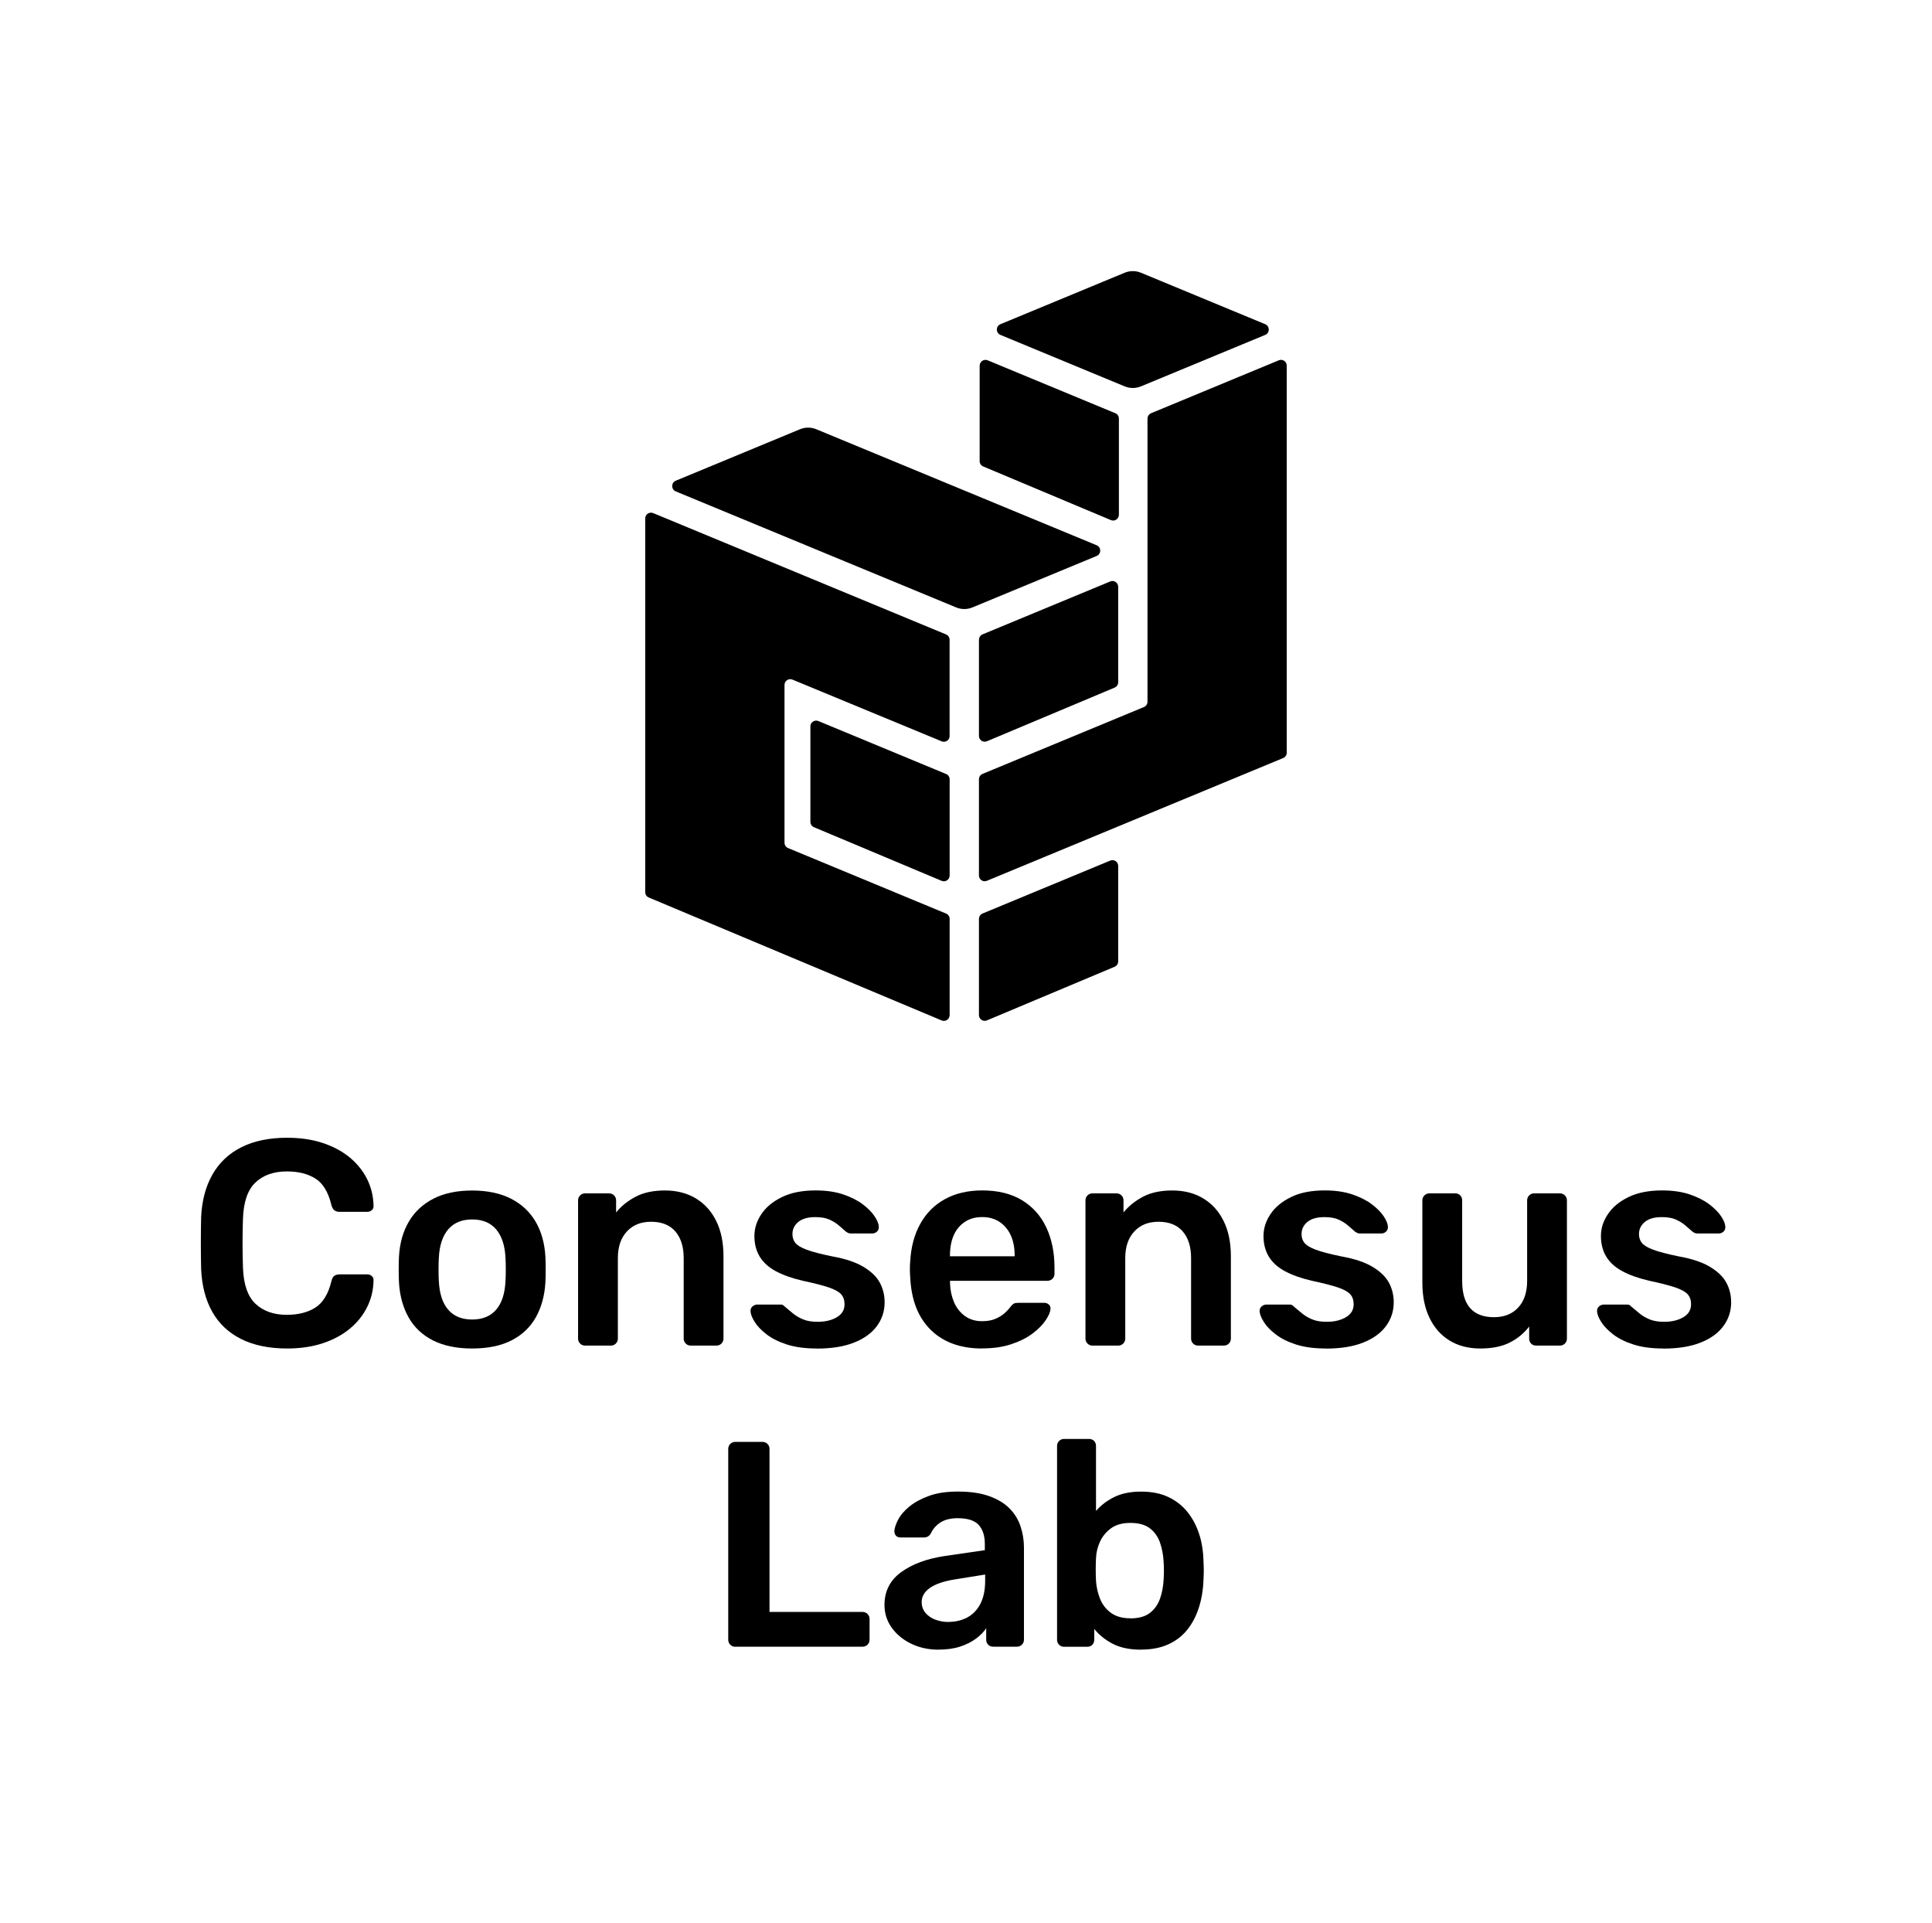
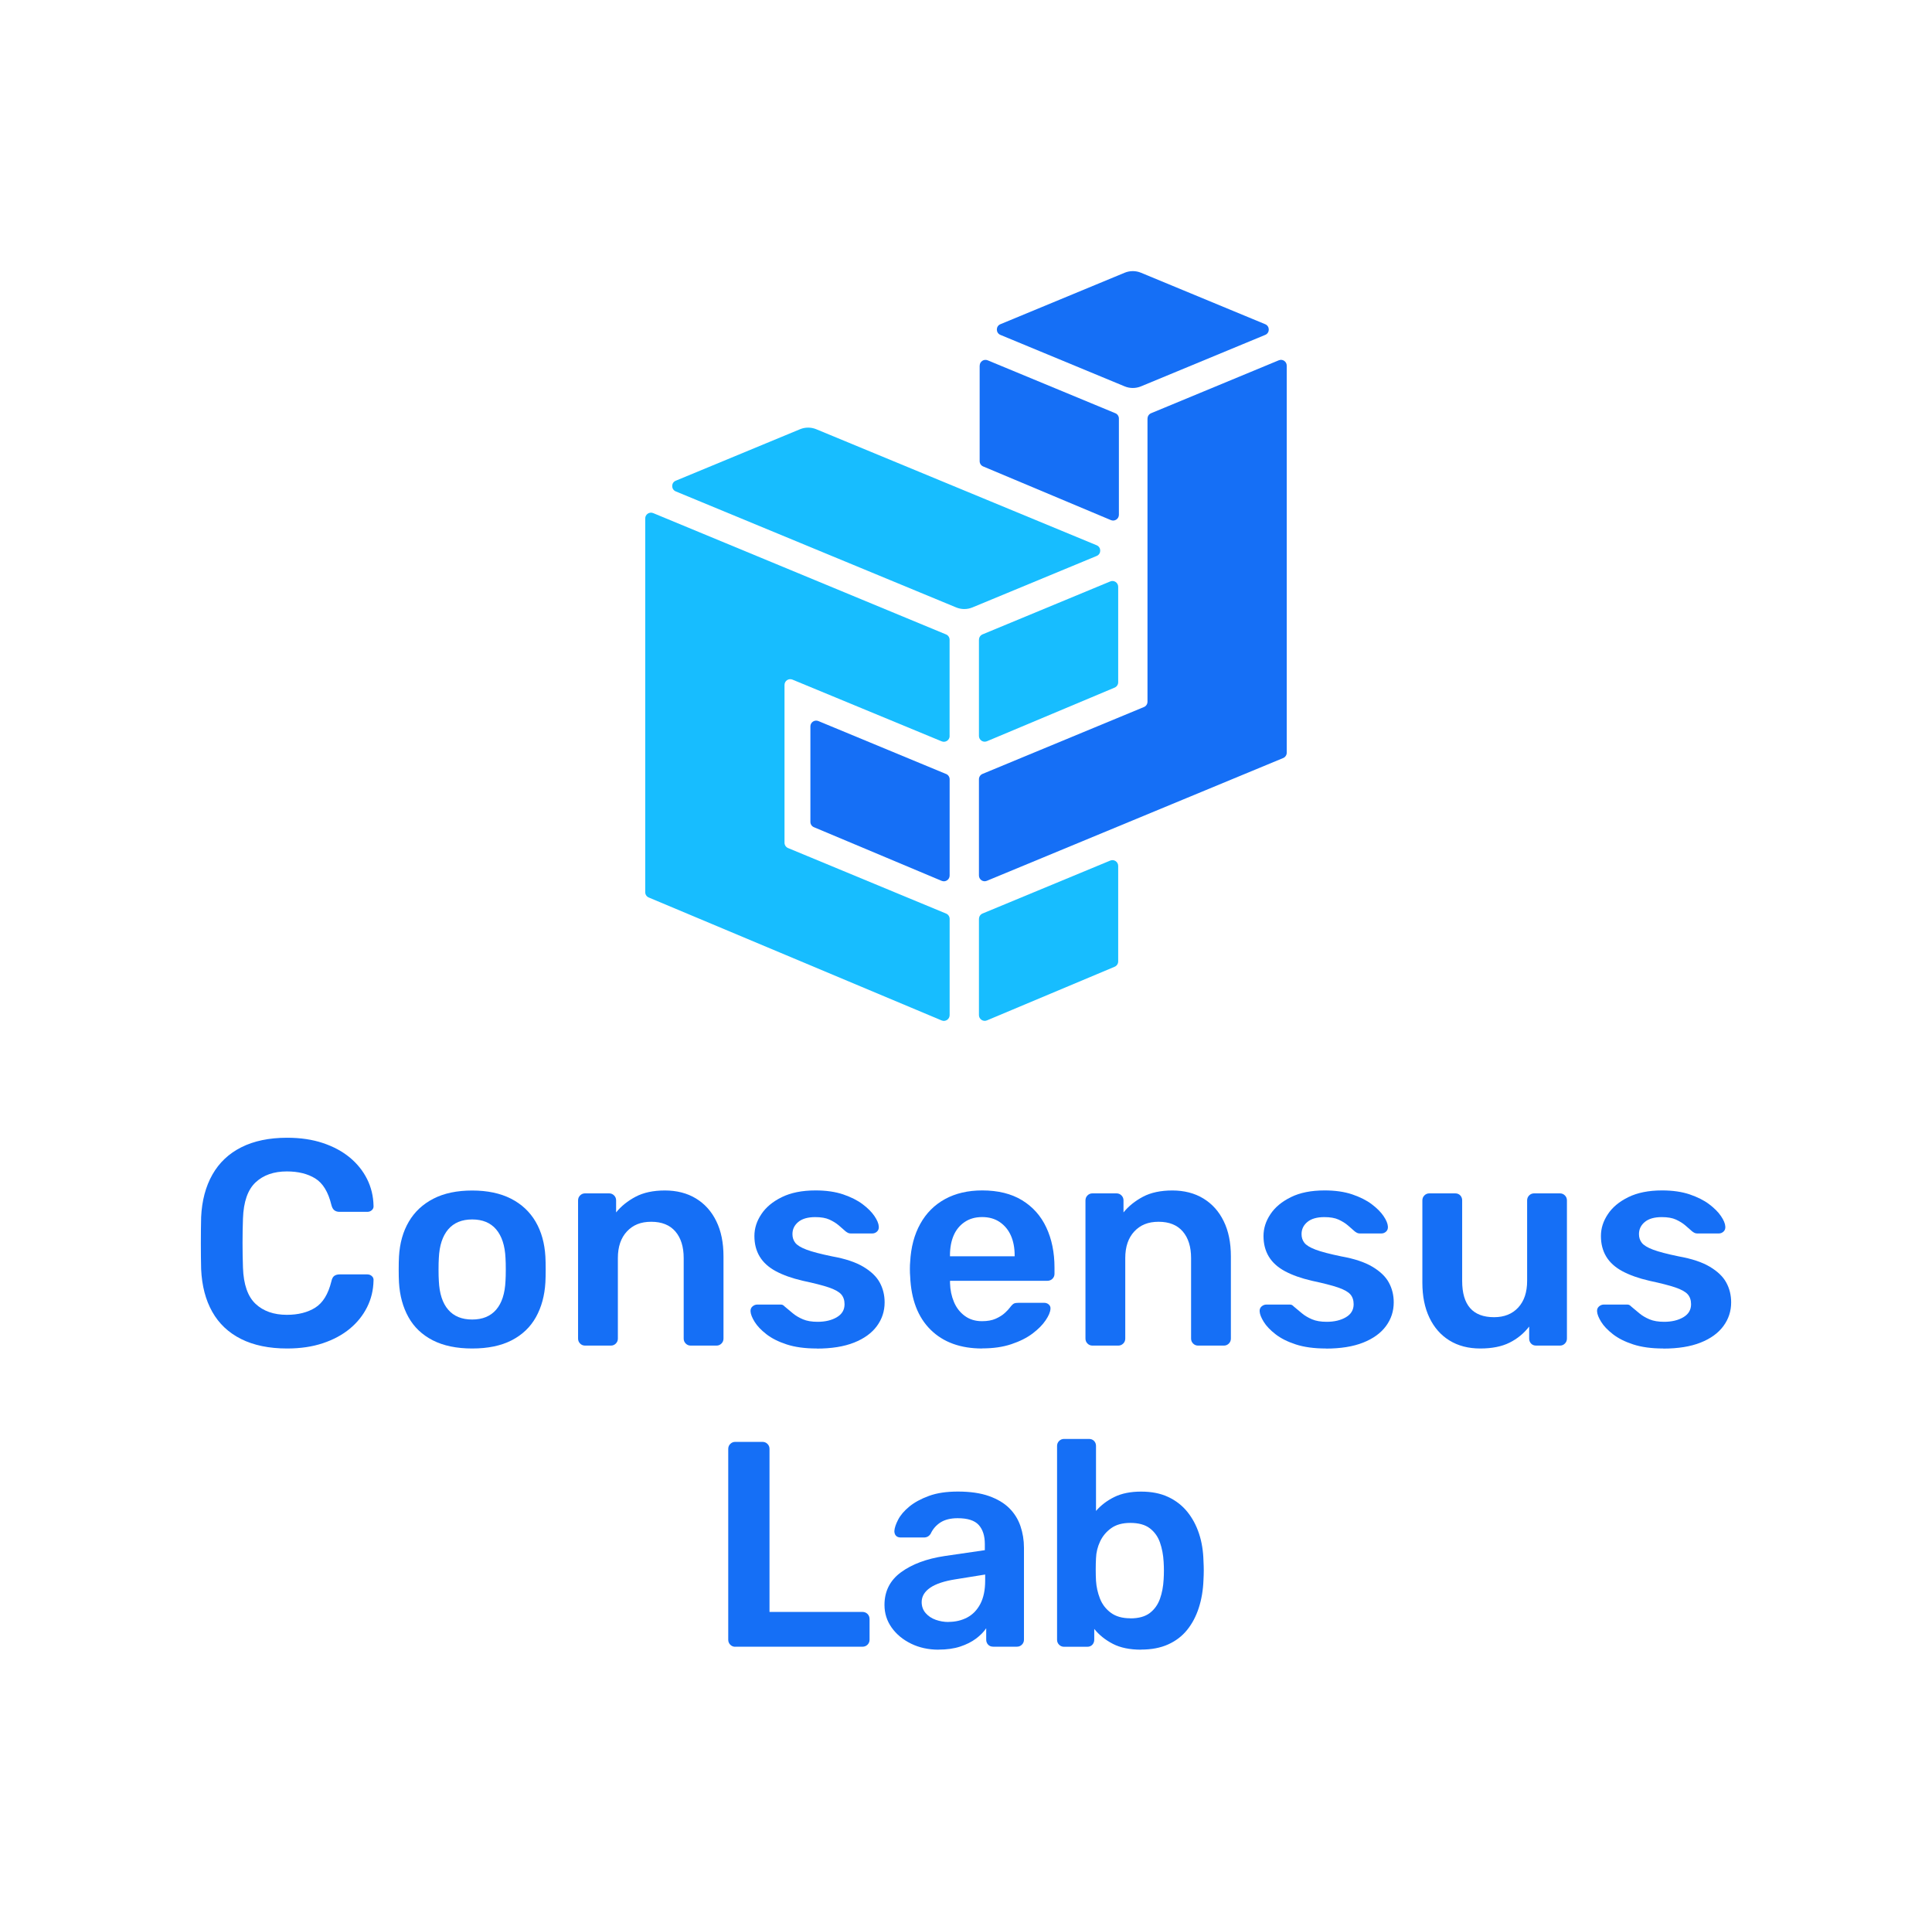
<svg xmlns="http://www.w3.org/2000/svg" width="1000" height="995" viewBox="0 0 1000 995" fill="none">
-   <path d="M148.649 697.879C139.259 697.879 131.295 696.232 124.781 692.963C118.267 689.694 113.301 684.999 109.86 678.878C106.419 672.782 104.501 665.432 104.108 656.829C104.01 652.699 103.96 648.25 103.96 643.506C103.96 638.762 104.01 634.214 104.108 629.863C104.501 621.383 106.443 614.058 109.934 607.888C113.424 601.742 118.414 596.998 124.928 593.729C131.442 590.46 139.333 588.813 148.624 588.813C155.483 588.813 161.652 589.722 167.109 591.541C172.566 593.36 177.212 595.868 181.047 599.038C184.882 602.209 187.856 605.921 189.995 610.174C192.108 614.402 193.239 619.023 193.338 623.964C193.436 624.873 193.165 625.635 192.502 626.25C191.838 626.864 191.052 627.159 190.142 627.159H175.762C174.656 627.159 173.746 626.889 173.033 626.324C172.321 625.758 171.829 624.824 171.509 623.521C169.887 616.86 167.109 612.312 163.176 609.879C159.243 607.445 154.327 606.241 148.477 606.241C141.717 606.241 136.309 608.134 132.278 611.919C128.247 615.705 126.059 621.948 125.764 630.625C125.469 638.909 125.469 647.39 125.764 656.067C126.059 664.744 128.247 670.988 132.278 674.773C136.309 678.559 141.717 680.451 148.477 680.451C154.327 680.451 159.219 679.222 163.176 676.74C167.109 674.257 169.887 669.759 171.509 663.171C171.804 661.77 172.321 660.786 173.033 660.295C173.746 659.803 174.656 659.533 175.762 659.533H190.142C191.052 659.533 191.838 659.828 192.502 660.442C193.165 661.057 193.436 661.819 193.338 662.728C193.239 667.669 192.133 672.266 189.995 676.518C187.856 680.771 184.906 684.458 181.047 687.654C177.212 690.825 172.566 693.332 167.109 695.151C161.652 696.97 155.507 697.879 148.624 697.879H148.649Z" fill="black" />
-   <path d="M244.393 697.879C236.305 697.879 229.521 696.454 224.015 693.651C218.509 690.825 214.305 686.842 211.429 681.68C208.553 676.543 206.906 670.521 206.513 663.662C206.415 661.843 206.365 659.631 206.365 657.001C206.365 654.371 206.415 652.158 206.513 650.339C206.906 643.358 208.602 637.336 211.601 632.248C214.576 627.159 218.828 623.177 224.334 620.35C229.84 617.524 236.527 616.122 244.417 616.122C252.308 616.122 258.969 617.548 264.5 620.35C270.006 623.177 274.234 627.135 277.233 632.248C280.207 637.336 281.903 643.383 282.297 650.339C282.395 652.158 282.444 654.371 282.444 657.001C282.444 659.631 282.395 661.843 282.297 663.662C281.903 670.521 280.256 676.543 277.38 681.68C274.504 686.842 270.301 690.825 264.82 693.651C259.313 696.478 252.529 697.879 244.442 697.879H244.393ZM244.393 682.885C249.751 682.885 253.881 681.189 256.806 677.797C259.731 674.429 261.354 669.439 261.649 662.876C261.747 661.352 261.796 659.385 261.796 656.976C261.796 654.567 261.747 652.576 261.649 651.077C261.354 644.612 259.731 639.671 256.806 636.23C253.881 632.788 249.727 631.092 244.393 631.092C239.058 631.092 234.904 632.813 231.979 636.23C229.054 639.671 227.432 644.612 227.137 651.077C227.038 652.601 226.989 654.567 226.989 656.976C226.989 659.385 227.038 661.376 227.137 662.876C227.432 669.439 229.054 674.404 231.979 677.797C234.904 681.189 239.034 682.885 244.393 682.885V682.885Z" fill="black" />
-   <path d="M302.847 696.38C301.839 696.38 300.978 696.036 300.266 695.323C299.553 694.61 299.209 693.75 299.209 692.742V621.235C299.209 620.227 299.553 619.367 300.266 618.654C300.978 617.941 301.839 617.597 302.847 617.597H315.26C316.268 617.597 317.128 617.941 317.841 618.654C318.554 619.367 318.898 620.227 318.898 621.235V627.454C321.528 624.21 324.871 621.53 328.976 619.343C333.057 617.179 338.145 616.098 344.192 616.098C350.239 616.098 355.696 617.474 360.244 620.252C364.791 623.03 368.306 626.938 370.764 632.002C373.247 637.041 374.476 643.112 374.476 650.167V692.742C374.476 693.75 374.132 694.61 373.419 695.323C372.706 696.036 371.846 696.38 370.838 696.38H357.515C356.507 696.38 355.647 696.036 354.934 695.323C354.221 694.61 353.877 693.75 353.877 692.742V651.077C353.877 645.226 352.427 640.63 349.551 637.287C346.675 633.968 342.521 632.297 337.064 632.297C331.607 632.297 327.624 633.968 324.503 637.287C321.381 640.63 319.808 645.226 319.808 651.077V692.742C319.808 693.75 319.463 694.61 318.751 695.323C318.038 696.036 317.177 696.38 316.17 696.38H302.847V696.38Z" fill="black" />
-   <path d="M508.37 697.879C497.161 697.879 488.262 694.659 481.699 688.194C475.136 681.73 471.596 672.536 471.105 660.614C471.006 659.606 470.957 658.328 470.957 656.755C470.957 655.182 471.006 653.953 471.105 653.043C471.498 645.472 473.243 638.909 476.341 633.354C479.413 627.798 483.69 623.546 489.147 620.547C494.604 617.573 501.02 616.073 508.394 616.073C516.58 616.073 523.438 617.769 528.993 621.137C534.549 624.529 538.752 629.224 541.554 635.222C544.381 641.22 545.807 648.176 545.807 656.042V659.213C545.807 660.221 545.463 661.081 544.75 661.794C544.037 662.507 543.128 662.851 542.021 662.851H491.728V664.056C491.827 667.595 492.515 670.84 493.769 673.814C495.022 676.789 496.89 679.198 499.373 681.017C501.856 682.836 504.806 683.745 508.247 683.745C511.074 683.745 513.434 683.327 515.375 682.467C517.293 681.607 518.866 680.623 520.07 679.517C521.275 678.411 522.135 677.502 522.651 676.789C523.561 675.584 524.298 674.847 524.839 674.601C525.405 674.355 526.216 674.232 527.346 674.232H540.374C541.382 674.232 542.218 674.527 542.882 675.142C543.545 675.756 543.816 676.494 543.718 677.403C543.619 679.026 542.783 680.992 541.21 683.303C539.637 685.638 537.4 687.899 534.475 690.112C531.55 692.324 527.887 694.168 523.487 695.642C519.087 697.117 514.073 697.83 508.419 697.83L508.37 697.879ZM491.704 650.167H525.183V649.7C525.183 645.767 524.52 642.326 523.217 639.401C521.914 636.476 519.972 634.165 517.465 632.444C514.933 630.724 511.91 629.863 508.37 629.863C504.83 629.863 501.807 630.724 499.275 632.444C496.743 634.165 494.85 636.476 493.597 639.401C492.343 642.326 491.704 645.767 491.704 649.7V650.167Z" fill="black" />
-   <path d="M565.472 696.38C564.464 696.38 563.604 696.036 562.891 695.323C562.178 694.61 561.834 693.75 561.834 692.742V621.235C561.834 620.227 562.178 619.367 562.891 618.654C563.604 617.941 564.464 617.597 565.472 617.597H577.885C578.893 617.597 579.754 617.941 580.466 618.654C581.179 619.367 581.523 620.227 581.523 621.235V627.454C584.154 624.21 587.497 621.53 591.602 619.343C595.682 617.179 600.771 616.098 606.817 616.098C612.864 616.098 618.321 617.474 622.869 620.252C627.416 623.03 630.932 626.938 633.39 632.002C635.872 637.041 637.101 643.112 637.101 650.167V692.742C637.101 693.75 636.757 694.61 636.044 695.323C635.332 696.036 634.471 696.38 633.463 696.38H620.14C619.133 696.38 618.272 696.036 617.559 695.323C616.847 694.61 616.502 693.75 616.502 692.742V651.077C616.502 645.226 615.052 640.63 612.176 637.287C609.3 633.968 605.146 632.297 599.689 632.297C594.232 632.297 590.25 633.968 587.128 637.287C584.006 640.63 582.433 645.226 582.433 651.077V692.742C582.433 693.75 582.089 694.61 581.376 695.323C580.663 696.036 579.803 696.38 578.795 696.38H565.472V696.38Z" fill="black" />
-   <path d="M686.215 697.879C680.143 697.879 674.981 697.167 670.679 695.765C666.378 694.364 662.887 692.594 660.159 690.456C657.43 688.342 655.414 686.203 654.112 684.089C652.809 681.975 652.096 680.206 651.998 678.78C651.899 677.674 652.219 676.789 652.981 676.125C653.743 675.461 654.579 675.142 655.488 675.142H667.459C667.853 675.142 668.221 675.191 668.516 675.289C668.811 675.388 669.229 675.683 669.721 676.199C671.024 677.305 672.425 678.46 673.899 679.689C675.35 680.894 677.095 681.926 679.135 682.787C681.151 683.647 683.683 684.065 686.706 684.065C690.639 684.065 693.958 683.278 696.637 681.705C699.316 680.132 700.644 677.895 700.644 674.97C700.644 672.856 700.054 671.135 698.899 669.832C697.743 668.529 695.58 667.325 692.458 666.268C689.336 665.211 684.887 664.08 679.135 662.851C673.482 661.548 668.787 659.877 665.05 657.861C661.314 655.846 658.536 653.314 656.717 650.29C654.898 647.267 653.989 643.727 653.989 639.696C653.989 635.664 655.169 632.002 657.553 628.413C659.913 624.824 663.453 621.874 668.148 619.564C672.843 617.229 678.668 616.073 685.649 616.073C691.106 616.073 695.85 616.762 699.882 618.113C703.913 619.49 707.281 621.162 709.96 623.177C712.639 625.193 714.68 627.233 716.105 629.322C717.506 631.387 718.269 633.182 718.367 634.706C718.465 635.812 718.17 636.697 717.457 637.361C716.744 638.024 715.933 638.344 715.024 638.344H703.815C703.299 638.344 702.856 638.245 702.438 638.049C702.045 637.852 701.627 637.582 701.234 637.287C700.128 636.279 698.899 635.222 697.596 634.116C696.293 633.01 694.695 632.026 692.827 631.166C690.959 630.306 688.501 629.888 685.477 629.888C681.643 629.888 678.717 630.724 676.702 632.395C674.686 634.067 673.678 636.156 673.678 638.688C673.678 640.409 674.145 641.883 675.129 643.162C676.087 644.415 678.029 645.62 680.954 646.726C683.879 647.832 688.329 648.987 694.277 650.216C701.037 651.421 706.42 653.215 710.403 655.6C714.385 657.984 717.212 660.688 718.883 663.785C720.555 666.858 721.39 670.275 721.39 674.011C721.39 678.559 720.063 682.639 717.384 686.277C714.704 689.915 710.771 692.766 705.56 694.831C700.349 696.896 693.909 697.929 686.239 697.929L686.215 697.879Z" fill="black" />
-   <path d="M422.704 697.879C416.633 697.879 411.471 697.167 407.169 695.765C402.867 694.364 399.377 692.594 396.648 690.456C393.92 688.342 391.904 686.203 390.601 684.089C389.299 681.975 388.586 680.206 388.487 678.78C388.389 677.674 388.709 676.789 389.471 676.125C390.233 675.461 391.069 675.142 391.978 675.142H403.949C404.342 675.142 404.711 675.191 405.006 675.289C405.301 675.388 405.719 675.683 406.211 676.199C407.513 677.305 408.914 678.46 410.389 679.689C411.84 680.894 413.585 681.926 415.625 682.787C417.641 683.647 420.173 684.065 423.196 684.065C427.129 684.065 430.448 683.278 433.127 681.705C435.806 680.132 437.134 677.895 437.134 674.97C437.134 672.856 436.544 671.135 435.388 669.832C434.233 668.529 432.07 667.325 428.948 666.268C425.826 665.211 421.377 664.08 415.625 662.851C409.971 661.548 405.276 659.877 401.54 657.861C397.804 655.846 395.026 653.314 393.207 650.29C391.388 647.267 390.479 643.727 390.479 639.696C390.479 635.664 391.658 632.002 394.043 628.413C396.403 624.824 399.942 621.874 404.637 619.564C409.332 617.253 415.158 616.073 422.139 616.073C427.596 616.073 432.34 616.762 436.372 618.113C440.403 619.49 443.771 621.162 446.45 623.177C449.129 625.193 451.169 627.233 452.595 629.322C453.996 631.387 454.758 633.182 454.857 634.706C454.955 635.812 454.66 636.697 453.947 637.361C453.234 638.024 452.423 638.344 451.514 638.344H440.305C439.788 638.344 439.346 638.245 438.928 638.049C438.535 637.852 438.117 637.582 437.724 637.287C436.617 636.279 435.388 635.222 434.086 634.116C432.783 633.01 431.185 632.026 429.317 631.166C427.449 630.306 424.991 629.888 421.967 629.888C418.132 629.888 415.207 630.724 413.192 632.395C411.176 634.067 410.168 636.156 410.168 638.688C410.168 640.409 410.635 641.883 411.618 643.162C412.577 644.415 414.519 645.62 417.444 646.726C420.369 647.832 424.818 648.987 430.767 650.216C437.527 651.421 442.91 653.215 446.892 655.6C450.875 657.984 453.701 660.688 455.373 663.785C457.044 666.858 457.88 670.275 457.88 674.011C457.88 678.559 456.553 682.639 453.873 686.277C451.194 689.915 447.261 692.766 442.05 694.831C436.839 696.896 430.398 697.929 422.729 697.929L422.704 697.879Z" fill="black" />
-   <path d="M766.202 697.879C760.032 697.879 754.722 696.503 750.224 693.725C745.726 690.947 742.284 687.014 739.851 681.902C737.417 676.813 736.213 670.766 736.213 663.81V621.235C736.213 620.227 736.557 619.367 737.27 618.654C737.983 617.941 738.843 617.597 739.851 617.597H753.174C754.28 617.597 755.165 617.941 755.829 618.654C756.492 619.367 756.812 620.227 756.812 621.235V662.9C756.812 675.412 762.318 681.68 773.33 681.68C778.591 681.68 782.745 680.009 785.818 676.69C788.89 673.372 790.439 668.775 790.439 662.9V621.235C790.439 620.227 790.783 619.367 791.496 618.654C792.209 617.941 793.069 617.597 794.077 617.597H807.4C808.408 617.597 809.268 617.941 809.981 618.654C810.694 619.367 811.038 620.227 811.038 621.235V692.742C811.038 693.75 810.694 694.61 809.981 695.323C809.268 696.036 808.408 696.38 807.4 696.38H795.134C794.028 696.38 793.143 696.036 792.479 695.323C791.815 694.61 791.496 693.75 791.496 692.742V686.523C788.767 690.062 785.375 692.84 781.344 694.856C777.313 696.871 772.249 697.879 766.202 697.879V697.879Z" fill="black" />
-   <path d="M860.864 697.879C854.792 697.879 849.63 697.167 845.329 695.765C841.027 694.364 837.536 692.594 834.808 690.456C832.079 688.342 830.064 686.203 828.761 684.089C827.458 681.975 826.745 680.206 826.647 678.78C826.549 677.674 826.868 676.789 827.63 676.125C828.392 675.461 829.228 675.142 830.137 675.142H842.108C842.502 675.142 842.87 675.191 843.165 675.289C843.46 675.388 843.878 675.683 844.37 676.199C845.673 677.305 847.074 678.46 848.549 679.689C849.999 680.894 851.744 681.926 853.785 682.787C855.8 683.647 858.332 684.065 861.355 684.065C865.288 684.065 868.607 683.278 871.286 681.705C873.966 680.132 875.293 677.895 875.293 674.97C875.293 672.856 874.703 671.135 873.548 669.832C872.392 668.529 870.229 667.325 867.107 666.268C863.986 665.211 859.537 664.08 853.785 662.851C848.131 661.548 843.436 659.877 839.699 657.861C835.963 655.846 833.186 653.314 831.367 650.29C829.548 647.267 828.638 643.727 828.638 639.696C828.638 635.664 829.818 632.002 832.202 628.413C834.562 624.824 838.102 621.874 842.797 619.564C847.492 617.253 853.317 616.073 860.299 616.073C865.756 616.073 870.5 616.762 874.531 618.113C878.562 619.49 881.93 621.162 884.609 623.177C887.289 625.193 889.329 627.233 890.755 629.322C892.156 631.387 892.918 633.182 893.016 634.706C893.114 635.812 892.819 636.697 892.107 637.361C891.394 638.024 890.583 638.344 889.673 638.344H878.464C877.948 638.344 877.505 638.245 877.087 638.049C876.694 637.852 876.276 637.582 875.883 637.287C874.777 636.279 873.548 635.222 872.245 634.116C870.942 633.01 869.344 632.026 867.476 631.166C865.608 630.306 863.15 629.888 860.126 629.888C856.292 629.888 853.367 630.724 851.351 632.395C849.335 634.067 848.328 636.156 848.328 638.688C848.328 640.409 848.795 641.883 849.778 643.162C850.736 644.415 852.678 645.62 855.604 646.726C858.529 647.832 862.978 648.987 868.927 650.216C875.686 651.421 881.07 653.215 885.052 655.6C889.034 657.984 891.861 660.688 893.532 663.785C895.204 666.858 896.04 670.275 896.04 674.011C896.04 678.559 894.712 682.639 892.033 686.277C889.353 689.915 885.42 692.766 880.209 694.831C874.998 696.896 868.558 697.929 860.888 697.929L860.864 697.879Z" fill="black" />
-   <path d="M380.573 852.249C379.565 852.249 378.704 851.905 377.991 851.192C377.279 850.479 376.934 849.619 376.934 848.611V749.844C376.934 748.836 377.279 747.976 377.991 747.263C378.704 746.55 379.565 746.206 380.573 746.206H394.658C395.665 746.206 396.526 746.55 397.239 747.263C397.951 747.976 398.296 748.836 398.296 749.844V834.207H446.303C447.409 834.207 448.318 834.551 449.031 835.264C449.744 835.976 450.088 836.886 450.088 837.992V848.587C450.088 849.594 449.744 850.455 449.031 851.168C448.318 851.881 447.409 852.225 446.303 852.225H380.548L380.573 852.249Z" fill="black" />
-   <path d="M485.829 853.749C480.569 853.749 475.825 852.716 471.597 850.651C467.369 848.587 464.001 845.809 461.518 842.318C459.036 838.828 457.807 834.919 457.807 830.569C457.807 823.514 460.658 817.86 466.361 813.681C472.064 809.503 479.61 806.676 489 805.275L509.747 802.251V799.056C509.747 794.828 508.69 791.534 506.576 789.199C504.462 786.863 500.824 785.708 495.662 785.708C492.024 785.708 489.074 786.445 486.788 787.896C484.526 789.371 482.83 791.313 481.724 793.721C480.913 795.024 479.758 795.688 478.233 795.688H466.262C465.156 795.688 464.321 795.393 463.755 794.778C463.19 794.164 462.919 793.353 462.919 792.345C463.018 790.723 463.681 788.756 464.886 786.445C466.09 784.135 468.008 781.873 470.638 779.71C473.268 777.547 476.636 775.703 480.79 774.179C484.92 772.655 489.934 771.918 495.784 771.918C502.151 771.918 507.534 772.705 511.91 774.253C516.31 775.826 519.8 777.916 522.43 780.546C525.061 783.176 526.978 786.249 528.182 789.788C529.387 793.328 530.001 797.064 530.001 800.997V848.562C530.001 849.57 529.657 850.43 528.944 851.143C528.232 851.856 527.371 852.2 526.363 852.2H514.097C512.991 852.2 512.106 851.856 511.443 851.143C510.779 850.43 510.459 849.57 510.459 848.562V842.663C509.157 844.58 507.387 846.374 505.15 848.046C502.913 849.717 500.234 851.069 497.038 852.126C493.843 853.183 490.082 853.724 485.755 853.724L485.829 853.749ZM490.991 839.369C494.531 839.369 497.726 838.607 500.602 837.107C503.478 835.583 505.74 833.248 507.411 830.077C509.083 826.881 509.919 822.875 509.919 818.032V814.861L494.777 817.295C488.828 818.204 484.379 819.679 481.454 821.695C478.528 823.711 477.054 826.193 477.054 829.118C477.054 831.331 477.742 833.223 479.094 834.797C480.47 836.37 482.191 837.525 484.33 838.287C486.468 839.049 488.68 839.418 490.991 839.418V839.369Z" fill="black" />
-   <path d="M590.619 853.749C584.768 853.749 579.877 852.741 575.993 850.725C572.109 848.71 568.889 846.129 566.381 843.007V848.611C566.381 849.619 566.037 850.479 565.398 851.192C564.735 851.905 563.85 852.249 562.743 852.249H550.772C549.765 852.249 548.904 851.905 548.191 851.192C547.479 850.479 547.134 849.619 547.134 848.611V748.32C547.134 747.312 547.479 746.452 548.191 745.739C548.904 745.026 549.765 744.682 550.772 744.682H563.653C564.759 744.682 565.644 745.051 566.308 745.739C566.971 746.452 567.291 747.312 567.291 748.32V781.947C569.823 779.022 572.969 776.613 576.755 774.745C580.54 772.877 585.162 771.943 590.619 771.943C596.076 771.943 600.623 772.852 604.556 774.671C608.489 776.49 611.808 779.046 614.487 782.316C617.166 785.61 619.206 789.42 620.632 793.746C622.058 798.072 622.795 802.792 622.918 807.831C623.017 809.65 623.066 811.297 623.066 812.747C623.066 814.198 623.017 815.845 622.918 817.664C622.722 822.924 621.91 827.742 620.485 832.117C619.059 836.517 617.043 840.327 614.438 843.547C611.808 846.792 608.538 849.275 604.581 851.045C600.648 852.815 596.002 853.7 590.643 853.7L590.619 853.749ZM585.014 837.55C589.365 837.55 592.733 836.616 595.166 834.747C597.6 832.879 599.32 830.421 600.402 827.398C601.483 824.374 602.098 821.031 602.295 817.393C602.491 814.37 602.491 811.346 602.295 808.298C602.098 804.66 601.459 801.342 600.402 798.294C599.345 795.27 597.6 792.812 595.166 790.944C592.733 789.076 589.365 788.142 585.014 788.142C580.983 788.142 577.689 789.051 575.157 790.87C572.625 792.689 570.708 794.975 569.405 797.753C568.102 800.53 567.389 803.431 567.291 806.455C567.193 808.274 567.144 810.215 567.144 812.28C567.144 814.345 567.193 816.287 567.291 818.106C567.488 821.228 568.176 824.3 569.331 827.275C570.487 830.249 572.355 832.707 574.936 834.625C577.517 836.542 580.86 837.501 585.014 837.501V837.55Z" fill="black" />
-   <path d="M582.138 141.14L517.809 167.786C515.351 168.794 515.351 172.285 517.809 173.317L582.138 199.963C584.817 201.069 587.841 201.069 590.545 199.963L654.873 173.317C657.332 172.309 657.332 168.819 654.873 167.786L590.545 141.14C587.865 140.034 584.842 140.034 582.138 141.14Z" fill="black" />
-   <path d="M489.664 400.546L423.589 373.162C421.623 372.351 419.46 373.801 419.46 375.915V425.348C419.46 426.552 420.173 427.634 421.303 428.101L487.377 455.853C489.344 456.689 491.532 455.239 491.532 453.1V403.299C491.532 402.094 490.794 400.988 489.688 400.546H489.664Z" fill="black" />
-   <path d="M506.698 331.055V380.856C506.698 382.995 508.886 384.445 510.852 383.609L576.927 355.857C578.033 355.39 578.77 354.308 578.77 353.104V303.671C578.77 301.533 576.607 300.082 574.641 300.918L508.566 328.301C507.46 328.769 506.723 329.85 506.723 331.055H506.698Z" fill="black" />
-   <path d="M506.698 475.518V525.32C506.698 527.458 508.886 528.908 510.852 528.073L576.927 500.321C578.033 499.854 578.77 498.772 578.77 497.567V448.135C578.77 445.996 576.607 444.546 574.641 445.382L508.566 472.765C507.46 473.232 506.723 474.314 506.723 475.518H506.698Z" fill="black" />
-   <path d="M507.067 189.221V238.654C507.067 239.858 507.78 240.94 508.911 241.407L574.985 269.159C576.951 269.995 579.139 268.545 579.139 266.406V216.605C579.139 215.4 578.401 214.294 577.295 213.851L511.221 186.468C509.255 185.657 507.091 187.107 507.091 189.221H507.067Z" fill="black" />
-   <path d="M567.635 282.187L422.483 222.135C419.804 221.029 416.78 221.029 414.101 222.135L349.772 248.781C347.314 249.789 347.314 253.28 349.772 254.312L494.924 314.364C497.603 315.47 500.627 315.47 503.306 314.364L567.635 287.718C570.093 286.71 570.093 283.22 567.635 282.187Z" fill="black" />
-   <path d="M593.937 216.605V363.158C593.937 364.362 593.199 365.468 592.093 365.911L508.542 400.521C507.436 400.988 506.698 402.07 506.698 403.274V453.076C506.698 455.214 508.861 456.664 510.828 455.829L664.165 392.311C665.271 391.844 666.009 390.762 666.009 389.558V189.221C666.009 187.083 663.846 185.632 661.879 186.468L595.805 213.852C594.699 214.319 593.961 215.4 593.961 216.605H593.937Z" fill="black" />
-   <path d="M491.507 380.881V331.079C491.507 329.875 490.77 328.768 489.663 328.326L338.096 265.546C336.129 264.735 333.966 266.185 333.966 268.299V461.728C333.966 462.933 334.679 464.014 335.81 464.481L487.377 528.097C489.344 528.933 491.532 527.483 491.532 525.344V475.543C491.532 474.338 490.794 473.232 489.688 472.79L407.906 438.892C406.8 438.425 406.063 437.344 406.063 436.139V354.48C406.063 352.342 408.226 350.892 410.193 351.727L487.402 383.658C489.369 384.469 491.532 383.019 491.532 380.905L491.507 380.881Z" fill="black" />
+   <path d="M148.649 697.879C139.259 697.879 131.295 696.232 124.781 692.963C118.267 689.694 113.301 684.999 109.86 678.878C106.419 672.782 104.501 665.432 104.108 656.829C104.01 652.699 103.96 648.25 103.96 643.506C103.96 638.762 104.01 634.214 104.108 629.863C104.501 621.383 106.443 614.058 109.934 607.888C113.424 601.742 118.414 596.998 124.928 593.729C131.442 590.46 139.333 588.813 148.624 588.813C155.483 588.813 161.652 589.722 167.109 591.541C172.567 593.36 177.212 595.868 181.047 599.038C184.882 602.209 187.856 605.921 189.995 610.174C192.109 614.402 193.239 619.023 193.338 623.964C193.436 624.873 193.166 625.635 192.502 626.25C191.838 626.864 191.052 627.159 190.142 627.159H175.762C174.656 627.159 173.746 626.889 173.034 626.324C172.321 625.758 171.829 624.824 171.51 623.521C169.887 616.86 167.109 612.312 163.177 609.879C159.244 607.445 154.327 606.241 148.477 606.241C141.717 606.241 136.309 608.134 132.278 611.919C128.247 615.705 126.059 621.948 125.764 630.625C125.469 638.909 125.469 647.39 125.764 656.067C126.059 664.744 128.247 670.988 132.278 674.773C136.309 678.559 141.717 680.451 148.477 680.451C154.327 680.451 159.219 679.222 163.177 676.74C167.109 674.257 169.887 669.759 171.51 663.171C171.804 661.77 172.321 660.786 173.034 660.295C173.746 659.803 174.656 659.533 175.762 659.533H190.142C191.052 659.533 191.838 659.828 192.502 660.442C193.166 661.057 193.436 661.819 193.338 662.728C193.239 667.669 192.133 672.266 189.995 676.518C187.856 680.771 184.906 684.458 181.047 687.654C177.212 690.825 172.567 693.332 167.109 695.151C161.652 696.97 155.507 697.879 148.624 697.879H148.649Z" fill="#156FF6" />
+   <path d="M244.393 697.879C236.305 697.879 229.521 696.454 224.015 693.651C218.509 690.825 214.305 686.842 211.429 681.68C208.553 676.543 206.906 670.521 206.513 663.662C206.415 661.843 206.365 659.631 206.365 657.001C206.365 654.371 206.415 652.158 206.513 650.339C206.906 643.358 208.602 637.336 211.601 632.248C214.576 627.159 218.828 623.177 224.334 620.35C229.841 617.524 236.527 616.122 244.417 616.122C252.308 616.122 258.969 617.548 264.5 620.35C270.006 623.177 274.234 627.135 277.233 632.248C280.207 637.336 281.903 643.383 282.297 650.339C282.395 652.158 282.444 654.371 282.444 657.001C282.444 659.631 282.395 661.843 282.297 663.662C281.903 670.521 280.256 676.543 277.381 681.68C274.505 686.842 270.301 690.825 264.82 693.651C259.313 696.478 252.529 697.879 244.442 697.879H244.393ZM244.393 682.885C249.751 682.885 253.881 681.189 256.806 677.797C259.731 674.429 261.354 669.439 261.649 662.876C261.747 661.352 261.796 659.385 261.796 656.976C261.796 654.567 261.747 652.576 261.649 651.077C261.354 644.612 259.731 639.671 256.806 636.23C253.881 632.788 249.727 631.092 244.393 631.092C239.058 631.092 234.904 632.813 231.979 636.23C229.054 639.671 227.432 644.612 227.137 651.077C227.038 652.601 226.989 654.567 226.989 656.976C226.989 659.385 227.038 661.376 227.137 662.876C227.432 669.439 229.054 674.404 231.979 677.797C234.904 681.189 239.034 682.885 244.393 682.885V682.885Z" fill="#156FF6" />
+   <path d="M302.847 696.38C301.839 696.38 300.978 696.036 300.266 695.323C299.553 694.61 299.209 693.75 299.209 692.742V621.235C299.209 620.227 299.553 619.367 300.266 618.654C300.978 617.941 301.839 617.597 302.847 617.597H315.26C316.268 617.597 317.128 617.941 317.841 618.654C318.554 619.367 318.898 620.227 318.898 621.235V627.454C321.528 624.21 324.871 621.53 328.976 619.343C333.057 617.179 338.145 616.098 344.192 616.098C350.239 616.098 355.696 617.474 360.244 620.252C364.791 623.03 368.306 626.938 370.764 632.002C373.247 637.041 374.476 643.112 374.476 650.167V692.742C374.476 693.75 374.132 694.61 373.419 695.323C372.706 696.036 371.846 696.38 370.838 696.38H357.515C356.507 696.38 355.647 696.036 354.934 695.323C354.221 694.61 353.877 693.75 353.877 692.742V651.077C353.877 645.226 352.427 640.63 349.551 637.287C346.675 633.968 342.521 632.297 337.064 632.297C331.607 632.297 327.624 633.968 324.503 637.287C321.381 640.63 319.808 645.226 319.808 651.077V692.742C319.808 693.75 319.463 694.61 318.751 695.323C318.038 696.036 317.177 696.38 316.17 696.38H302.847V696.38Z" fill="#156FF6" />
+   <path d="M508.37 697.879C497.161 697.879 488.262 694.659 481.699 688.194C475.136 681.73 471.596 672.536 471.105 660.614C471.006 659.606 470.957 658.328 470.957 656.755C470.957 655.182 471.006 653.953 471.105 653.043C471.498 645.472 473.243 638.909 476.341 633.354C479.413 627.798 483.69 623.546 489.147 620.547C494.604 617.573 501.02 616.073 508.394 616.073C516.58 616.073 523.438 617.769 528.993 621.137C534.549 624.529 538.752 629.224 541.554 635.222C544.381 641.22 545.807 648.176 545.807 656.042V659.213C545.807 660.221 545.463 661.081 544.75 661.794C544.037 662.507 543.128 662.851 542.021 662.851H491.728V664.056C491.827 667.595 492.515 670.84 493.769 673.814C495.022 676.789 496.89 679.198 499.373 681.017C501.856 682.836 504.806 683.745 508.247 683.745C511.074 683.745 513.434 683.327 515.375 682.467C517.293 681.607 518.866 680.623 520.07 679.517C521.275 678.411 522.135 677.502 522.651 676.789C523.561 675.584 524.298 674.847 524.839 674.601C525.405 674.355 526.216 674.232 527.346 674.232H540.374C541.382 674.232 542.218 674.527 542.882 675.142C543.545 675.756 543.816 676.494 543.718 677.403C543.619 679.026 542.783 680.992 541.21 683.303C539.637 685.638 537.4 687.899 534.475 690.112C531.55 692.324 527.887 694.168 523.487 695.642C519.087 697.117 514.073 697.83 508.419 697.83L508.37 697.879ZM491.704 650.167H525.183V649.7C525.183 645.767 524.52 642.326 523.217 639.401C521.914 636.476 519.972 634.165 517.465 632.444C514.933 630.724 511.91 629.863 508.37 629.863C504.83 629.863 501.807 630.724 499.275 632.444C496.743 634.165 494.85 636.476 493.597 639.401C492.343 642.326 491.704 645.767 491.704 649.7V650.167Z" fill="#156FF6" />
+   <path d="M565.472 696.38C564.464 696.38 563.604 696.036 562.891 695.323C562.178 694.61 561.834 693.75 561.834 692.742V621.235C561.834 620.227 562.178 619.367 562.891 618.654C563.604 617.941 564.464 617.597 565.472 617.597H577.885C578.893 617.597 579.754 617.941 580.467 618.654C581.179 619.367 581.523 620.227 581.523 621.235V627.454C584.154 624.21 587.497 621.53 591.602 619.343C595.682 617.179 600.771 616.098 606.818 616.098C612.865 616.098 618.322 617.474 622.869 620.252C627.417 623.03 630.932 626.938 633.39 632.002C635.872 637.041 637.102 643.112 637.102 650.167V692.742C637.102 693.75 636.757 694.61 636.045 695.323C635.332 696.036 634.471 696.38 633.464 696.38H620.141C619.133 696.38 618.272 696.036 617.559 695.323C616.847 694.61 616.502 693.75 616.502 692.742V651.077C616.502 645.226 615.052 640.63 612.176 637.287C609.3 633.968 605.146 632.297 599.689 632.297C594.232 632.297 590.25 633.968 587.128 637.287C584.006 640.63 582.433 645.226 582.433 651.077V692.742C582.433 693.75 582.089 694.61 581.376 695.323C580.663 696.036 579.803 696.38 578.795 696.38H565.472V696.38Z" fill="#156FF6" />
+   <path d="M686.215 697.879C680.143 697.879 674.981 697.167 670.679 695.765C666.378 694.364 662.887 692.594 660.159 690.456C657.43 688.342 655.415 686.203 654.112 684.089C652.809 681.975 652.096 680.206 651.998 678.78C651.899 677.674 652.219 676.789 652.981 676.125C653.743 675.461 654.579 675.142 655.488 675.142H667.459C667.853 675.142 668.221 675.191 668.516 675.289C668.811 675.388 669.229 675.683 669.721 676.199C671.024 677.305 672.425 678.46 673.9 679.689C675.35 680.894 677.095 681.926 679.135 682.787C681.151 683.647 683.683 684.065 686.706 684.065C690.639 684.065 693.958 683.278 696.637 681.705C699.316 680.132 700.644 677.895 700.644 674.97C700.644 672.856 700.054 671.135 698.899 669.832C697.743 668.529 695.58 667.325 692.458 666.268C689.337 665.211 684.887 664.08 679.135 662.851C673.482 661.548 668.787 659.877 665.05 657.861C661.314 655.846 658.536 653.314 656.717 650.29C654.898 647.267 653.989 643.727 653.989 639.696C653.989 635.664 655.169 632.002 657.553 628.413C659.913 624.824 663.453 621.874 668.148 619.564C672.843 617.229 678.668 616.073 685.649 616.073C691.106 616.073 695.851 616.762 699.882 618.113C703.913 619.49 707.281 621.162 709.96 623.177C712.639 625.193 714.68 627.233 716.105 629.322C717.507 631.387 718.269 633.182 718.367 634.706C718.465 635.812 718.17 636.697 717.457 637.361C716.745 638.024 715.933 638.344 715.024 638.344H703.815C703.299 638.344 702.856 638.245 702.438 638.049C702.045 637.852 701.627 637.582 701.234 637.287C700.128 636.279 698.899 635.222 697.596 634.116C696.293 633.01 694.695 632.026 692.827 631.166C690.959 630.306 688.501 629.888 685.477 629.888C681.643 629.888 678.717 630.724 676.702 632.395C674.686 634.067 673.678 636.156 673.678 638.688C673.678 640.409 674.145 641.883 675.129 643.162C676.087 644.415 678.029 645.62 680.954 646.726C683.879 647.832 688.329 648.987 694.277 650.216C701.037 651.421 706.42 653.215 710.403 655.6C714.385 657.984 717.212 660.688 718.883 663.785C720.555 666.858 721.39 670.275 721.39 674.011C721.39 678.559 720.063 682.639 717.384 686.277C714.704 689.915 710.771 692.766 705.56 694.831C700.349 696.896 693.909 697.929 686.239 697.929L686.215 697.879Z" fill="#156FF6" />
+   <path d="M422.705 697.879C416.633 697.879 411.471 697.167 407.169 695.765C402.868 694.364 399.377 692.594 396.648 690.456C393.92 688.342 391.904 686.203 390.602 684.089C389.299 681.975 388.586 680.206 388.488 678.78C388.389 677.674 388.709 676.789 389.471 676.125C390.233 675.461 391.069 675.142 391.978 675.142H403.949C404.342 675.142 404.711 675.191 405.006 675.289C405.301 675.388 405.719 675.683 406.211 676.199C407.513 677.305 408.914 678.46 410.389 679.689C411.84 680.894 413.585 681.926 415.625 682.787C417.641 683.647 420.173 684.065 423.196 684.065C427.129 684.065 430.448 683.278 433.127 681.705C435.806 680.132 437.134 677.895 437.134 674.97C437.134 672.856 436.544 671.135 435.388 669.832C434.233 668.529 432.07 667.325 428.948 666.268C425.826 665.211 421.377 664.08 415.625 662.851C409.971 661.548 405.276 659.877 401.54 657.861C397.804 655.846 395.026 653.314 393.207 650.29C391.388 647.267 390.479 643.727 390.479 639.696C390.479 635.664 391.659 632.002 394.043 628.413C396.403 624.824 399.942 621.874 404.637 619.564C409.332 617.253 415.158 616.073 422.139 616.073C427.596 616.073 432.34 616.762 436.372 618.113C440.403 619.49 443.771 621.162 446.45 623.177C449.129 625.193 451.17 627.233 452.595 629.322C453.996 631.387 454.758 633.182 454.857 634.706C454.955 635.812 454.66 636.697 453.947 637.361C453.234 638.024 452.423 638.344 451.514 638.344H440.305C439.788 638.344 439.346 638.245 438.928 638.049C438.535 637.852 438.117 637.582 437.724 637.287C436.617 636.279 435.388 635.222 434.086 634.116C432.783 633.01 431.185 632.026 429.317 631.166C427.449 630.306 424.991 629.888 421.967 629.888C418.132 629.888 415.207 630.724 413.192 632.395C411.176 634.067 410.168 636.156 410.168 638.688C410.168 640.409 410.635 641.883 411.618 643.162C412.577 644.415 414.519 645.62 417.444 646.726C420.369 647.832 424.818 648.987 430.767 650.216C437.527 651.421 442.91 653.215 446.892 655.6C450.875 657.984 453.701 660.688 455.373 663.785C457.044 666.858 457.88 670.275 457.88 674.011C457.88 678.559 456.553 682.639 453.873 686.277C451.194 689.915 447.261 692.766 442.05 694.831C436.839 696.896 430.398 697.929 422.729 697.929L422.705 697.879Z" fill="#156FF6" />
+   <path d="M766.202 697.879C760.032 697.879 754.722 696.503 750.224 693.725C745.726 690.947 742.284 687.014 739.851 681.902C737.417 676.813 736.213 670.766 736.213 663.81V621.235C736.213 620.227 736.557 619.367 737.27 618.654C737.983 617.941 738.843 617.597 739.851 617.597H753.174C754.28 617.597 755.165 617.941 755.829 618.654C756.492 619.367 756.812 620.227 756.812 621.235V662.9C756.812 675.412 762.318 681.68 773.33 681.68C778.591 681.68 782.745 680.009 785.818 676.69C788.89 673.372 790.439 668.775 790.439 662.9V621.235C790.439 620.227 790.783 619.367 791.496 618.654C792.209 617.941 793.069 617.597 794.077 617.597H807.4C808.408 617.597 809.268 617.941 809.981 618.654C810.694 619.367 811.038 620.227 811.038 621.235V692.742C811.038 693.75 810.694 694.61 809.981 695.323C809.268 696.036 808.408 696.38 807.4 696.38H795.134C794.028 696.38 793.143 696.036 792.479 695.323C791.815 694.61 791.496 693.75 791.496 692.742V686.523C788.767 690.062 785.375 692.84 781.344 694.856C777.313 696.871 772.249 697.879 766.202 697.879V697.879Z" fill="#156FF6" />
+   <path d="M860.864 697.879C854.792 697.879 849.63 697.167 845.329 695.765C841.027 694.364 837.536 692.594 834.808 690.456C832.079 688.342 830.064 686.203 828.761 684.089C827.458 681.975 826.745 680.206 826.647 678.78C826.549 677.674 826.868 676.789 827.63 676.125C828.392 675.461 829.228 675.142 830.138 675.142H842.109C842.502 675.142 842.871 675.191 843.166 675.289C843.46 675.388 843.878 675.683 844.37 676.199C845.673 677.305 847.074 678.46 848.549 679.689C849.999 680.894 851.744 681.926 853.785 682.787C855.8 683.647 858.332 684.065 861.356 684.065C865.289 684.065 868.607 683.278 871.286 681.705C873.966 680.132 875.293 677.895 875.293 674.97C875.293 672.856 874.703 671.135 873.548 669.832C872.392 668.529 870.229 667.325 867.108 666.268C863.986 665.211 859.537 664.08 853.785 662.851C848.131 661.548 843.436 659.877 839.7 657.861C835.963 655.846 833.186 653.314 831.367 650.29C829.548 647.267 828.638 643.727 828.638 639.696C828.638 635.664 829.818 632.002 832.202 628.413C834.562 624.824 838.102 621.874 842.797 619.564C847.492 617.253 853.318 616.073 860.299 616.073C865.756 616.073 870.5 616.762 874.531 618.113C878.562 619.49 881.93 621.162 884.609 623.177C887.289 625.193 889.329 627.233 890.755 629.322C892.156 631.387 892.918 633.182 893.016 634.706C893.114 635.812 892.819 636.697 892.107 637.361C891.394 638.024 890.583 638.344 889.673 638.344H878.464C877.948 638.344 877.505 638.245 877.087 638.049C876.694 637.852 876.276 637.582 875.883 637.287C874.777 636.279 873.548 635.222 872.245 634.116C870.942 633.01 869.344 632.026 867.476 631.166C865.608 630.306 863.15 629.888 860.126 629.888C856.292 629.888 853.367 630.724 851.351 632.395C849.335 634.067 848.328 636.156 848.328 638.688C848.328 640.409 848.795 641.883 849.778 643.162C850.737 644.415 852.678 645.62 855.604 646.726C858.529 647.832 862.978 648.987 868.927 650.216C875.686 651.421 881.07 653.215 885.052 655.6C889.034 657.984 891.861 660.688 893.532 663.785C895.204 666.858 896.04 670.275 896.04 674.011C896.04 678.559 894.712 682.639 892.033 686.277C889.354 689.915 885.421 692.766 880.209 694.831C874.998 696.896 868.558 697.929 860.889 697.929L860.864 697.879Z" fill="#156FF6" />
+   <path d="M380.573 852.249C379.565 852.249 378.704 851.905 377.992 851.192C377.279 850.479 376.935 849.619 376.935 848.611V749.844C376.935 748.836 377.279 747.976 377.992 747.263C378.704 746.55 379.565 746.206 380.573 746.206H394.658C395.665 746.206 396.526 746.55 397.239 747.263C397.951 747.976 398.296 748.836 398.296 749.844V834.207H446.303C447.409 834.207 448.318 834.551 449.031 835.264C449.744 835.976 450.088 836.886 450.088 837.992V848.587C450.088 849.594 449.744 850.455 449.031 851.168C448.318 851.881 447.409 852.225 446.303 852.225H380.548L380.573 852.249Z" fill="#156FF6" />
+   <path d="M485.829 853.749C480.569 853.749 475.825 852.716 471.597 850.651C467.369 848.587 464.001 845.809 461.518 842.318C459.036 838.828 457.807 834.919 457.807 830.569C457.807 823.514 460.658 817.86 466.361 813.681C472.064 809.503 479.61 806.676 489 805.275L509.747 802.251V799.056C509.747 794.828 508.69 791.534 506.576 789.199C504.462 786.863 500.824 785.708 495.662 785.708C492.024 785.708 489.074 786.445 486.788 787.896C484.526 789.371 482.83 791.313 481.724 793.721C480.913 795.024 479.758 795.688 478.234 795.688H466.263C465.156 795.688 464.321 795.393 463.755 794.778C463.19 794.164 462.92 793.353 462.92 792.345C463.018 790.723 463.682 788.756 464.886 786.445C466.091 784.135 468.008 781.873 470.638 779.71C473.268 777.547 476.636 775.703 480.79 774.179C484.92 772.655 489.934 771.918 495.785 771.918C502.151 771.918 507.534 772.705 511.91 774.253C516.31 775.826 519.8 777.916 522.431 780.546C525.061 783.176 526.978 786.249 528.183 789.788C529.387 793.328 530.002 797.064 530.002 800.997V848.562C530.002 849.57 529.657 850.43 528.945 851.143C528.232 851.856 527.371 852.2 526.364 852.2H514.098C512.991 852.2 512.106 851.856 511.443 851.143C510.779 850.43 510.46 849.57 510.46 848.562V842.663C509.157 844.58 507.387 846.374 505.15 848.046C502.913 849.717 500.234 851.069 497.038 852.126C493.843 853.183 490.082 853.724 485.755 853.724L485.829 853.749ZM490.991 839.369C494.531 839.369 497.726 838.607 500.602 837.107C503.478 835.583 505.74 833.248 507.411 830.077C509.083 826.881 509.919 822.875 509.919 818.032V814.861L494.777 817.295C488.828 818.204 484.379 819.679 481.454 821.695C478.529 823.711 477.054 826.193 477.054 829.118C477.054 831.331 477.742 833.223 479.094 834.797C480.47 836.37 482.191 837.525 484.33 838.287C486.468 839.049 488.681 839.418 490.991 839.418V839.369Z" fill="#156FF6" />
+   <path d="M590.619 853.749C584.768 853.749 579.877 852.741 575.993 850.725C572.109 848.71 568.889 846.129 566.382 843.007V848.611C566.382 849.619 566.037 850.479 565.398 851.192C564.735 851.905 563.85 852.249 562.744 852.249H550.773C549.765 852.249 548.904 851.905 548.192 851.192C547.479 850.479 547.135 849.619 547.135 848.611V748.32C547.135 747.312 547.479 746.452 548.192 745.739C548.904 745.026 549.765 744.682 550.773 744.682H563.653C564.759 744.682 565.644 745.051 566.308 745.739C566.972 746.452 567.291 747.312 567.291 748.32V781.947C569.823 779.022 572.969 776.613 576.755 774.745C580.54 772.877 585.162 771.943 590.619 771.943C596.076 771.943 600.623 772.852 604.556 774.671C608.489 776.49 611.808 779.046 614.487 782.316C617.166 785.61 619.207 789.42 620.632 793.746C622.058 798.072 622.795 802.792 622.918 807.831C623.017 809.65 623.066 811.297 623.066 812.747C623.066 814.198 623.017 815.845 622.918 817.664C622.722 822.924 621.91 827.742 620.485 832.117C619.059 836.517 617.043 840.327 614.438 843.547C611.808 846.792 608.538 849.275 604.581 851.045C600.648 852.815 596.002 853.7 590.643 853.7L590.619 853.749ZM585.014 837.55C589.365 837.55 592.733 836.616 595.166 834.747C597.6 832.879 599.32 830.421 600.402 827.398C601.484 824.374 602.098 821.031 602.295 817.393C602.491 814.37 602.491 811.346 602.295 808.298C602.098 804.66 601.459 801.342 600.402 798.294C599.345 795.27 597.6 792.812 595.166 790.944C592.733 789.076 589.365 788.142 585.014 788.142C580.983 788.142 577.689 789.051 575.157 790.87C572.625 792.689 570.708 794.975 569.405 797.753C568.102 800.53 567.389 803.431 567.291 806.455C567.193 808.274 567.144 810.215 567.144 812.28C567.144 814.345 567.193 816.287 567.291 818.106C567.488 821.228 568.176 824.3 569.331 827.275C570.487 830.249 572.355 832.707 574.936 834.625C577.517 836.542 580.86 837.501 585.014 837.501V837.55Z" fill="#156FF6" />
+   <path d="M582.138 141.14L517.809 167.786C515.351 168.794 515.351 172.285 517.809 173.317L582.138 199.963C584.817 201.069 587.841 201.069 590.545 199.963L654.874 173.317C657.332 172.309 657.332 168.819 654.874 167.786L590.545 141.14C587.865 140.034 584.842 140.034 582.138 141.14Z" fill="#156FF6" />
+   <path d="M489.664 400.546L423.589 373.162C421.623 372.351 419.46 373.801 419.46 375.915V425.348C419.46 426.552 420.173 427.634 421.303 428.101L487.377 455.853C489.344 456.689 491.532 455.239 491.532 453.1V403.299C491.532 402.094 490.794 400.988 489.688 400.546H489.664Z" fill="#156FF6" />
+   <path d="M506.698 331.055V380.856C506.698 382.995 508.886 384.445 510.853 383.609L576.927 355.857C578.033 355.39 578.77 354.308 578.77 353.104V303.671C578.77 301.533 576.607 300.082 574.641 300.918L508.567 328.301C507.46 328.769 506.723 329.85 506.723 331.055H506.698Z" fill="#17BDFF" />
+   <path d="M506.698 475.518V525.32C506.698 527.458 508.886 528.908 510.853 528.073L576.927 500.321C578.033 499.854 578.77 498.772 578.77 497.567V448.135C578.77 445.996 576.607 444.546 574.641 445.382L508.567 472.765C507.46 473.232 506.723 474.314 506.723 475.518H506.698Z" fill="#17BDFF" />
+   <path d="M507.067 189.221V238.654C507.067 239.858 507.78 240.94 508.911 241.407L574.985 269.159C576.951 269.995 579.139 268.545 579.139 266.406V216.605C579.139 215.4 578.402 214.294 577.295 213.851L511.221 186.468C509.255 185.657 507.092 187.107 507.092 189.221H507.067Z" fill="#156FF6" />
+   <path d="M567.635 282.187L422.483 222.135C419.804 221.029 416.78 221.029 414.101 222.135L349.772 248.781C347.314 249.789 347.314 253.28 349.772 254.312L494.924 314.364C497.603 315.47 500.627 315.47 503.306 314.364L567.635 287.718C570.093 286.71 570.093 283.22 567.635 282.187Z" fill="#17BDFF" />
+   <path d="M593.937 216.605V363.158C593.937 364.362 593.2 365.468 592.093 365.911L508.542 400.521C507.436 400.988 506.698 402.07 506.698 403.274V453.076C506.698 455.214 508.862 456.664 510.828 455.829L664.165 392.311C665.272 391.844 666.009 390.762 666.009 389.558V189.221C666.009 187.083 663.846 185.632 661.879 186.468L595.805 213.852C594.699 214.319 593.962 215.4 593.962 216.605H593.937Z" fill="#156FF6" />
+   <path d="M491.507 380.881V331.079C491.507 329.875 490.77 328.768 489.663 328.326L338.096 265.546C336.129 264.735 333.966 266.185 333.966 268.299V461.728C333.966 462.933 334.679 464.014 335.81 464.481L487.377 528.097C489.344 528.933 491.532 527.483 491.532 525.344V475.543C491.532 474.338 490.794 473.232 489.688 472.79L407.906 438.892C406.8 438.425 406.063 437.344 406.063 436.139V354.48C406.063 352.342 408.226 350.892 410.193 351.727L487.402 383.658C489.369 384.469 491.532 383.019 491.532 380.905L491.507 380.881Z" fill="#17BDFF" />
</svg>
